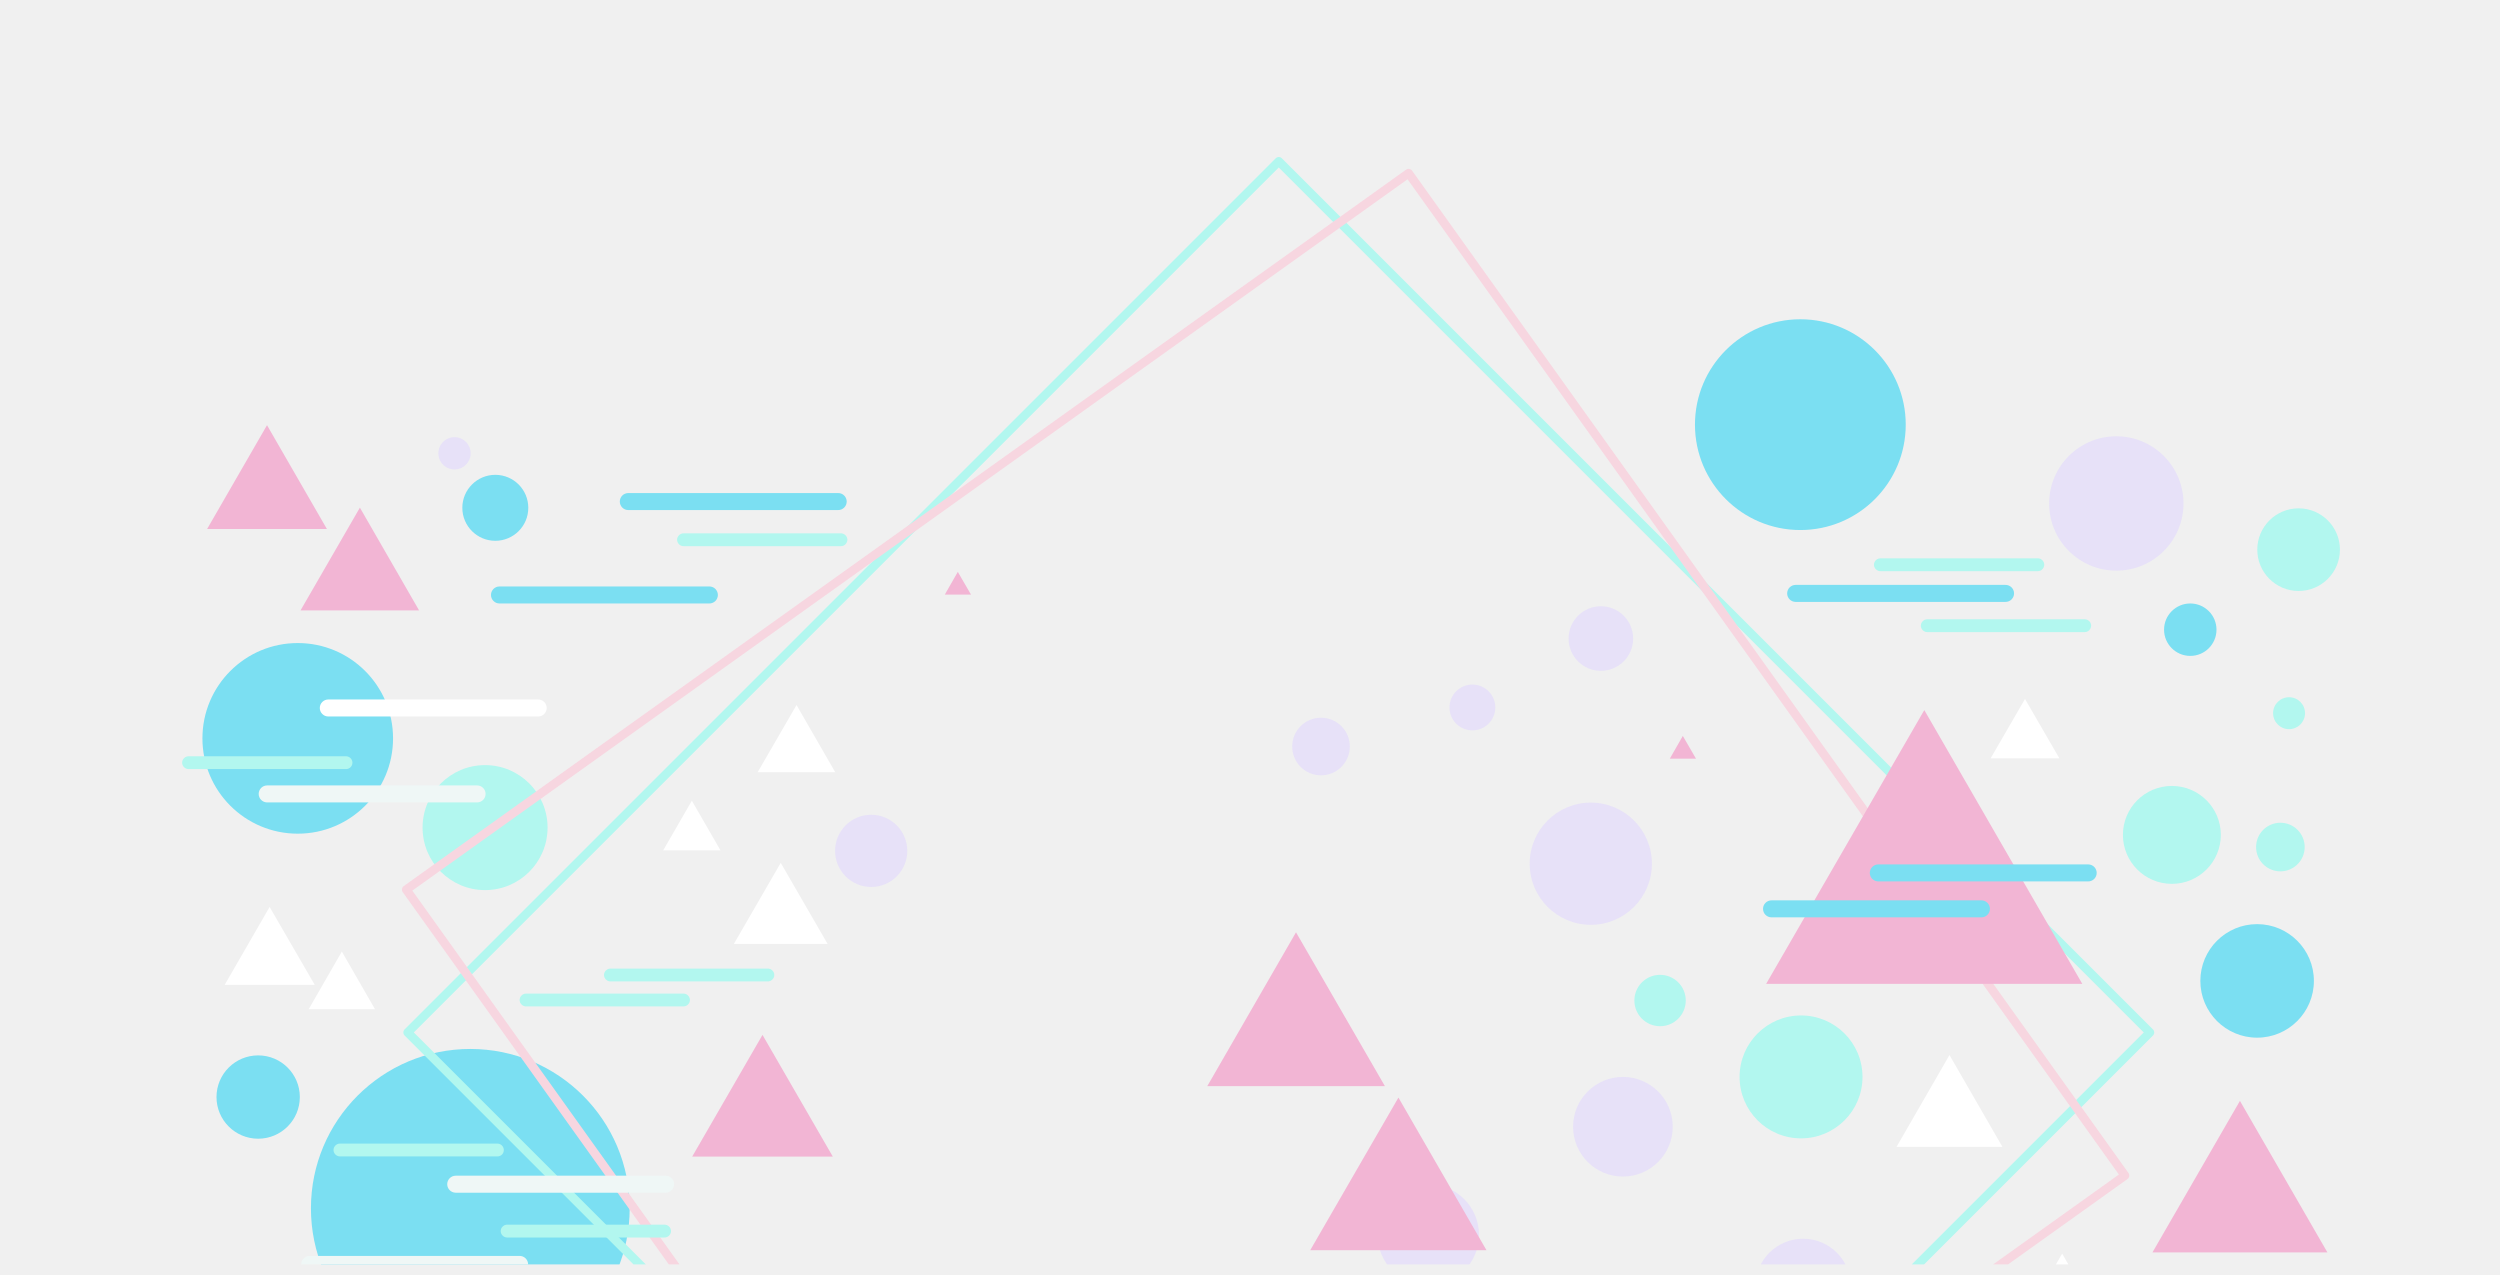
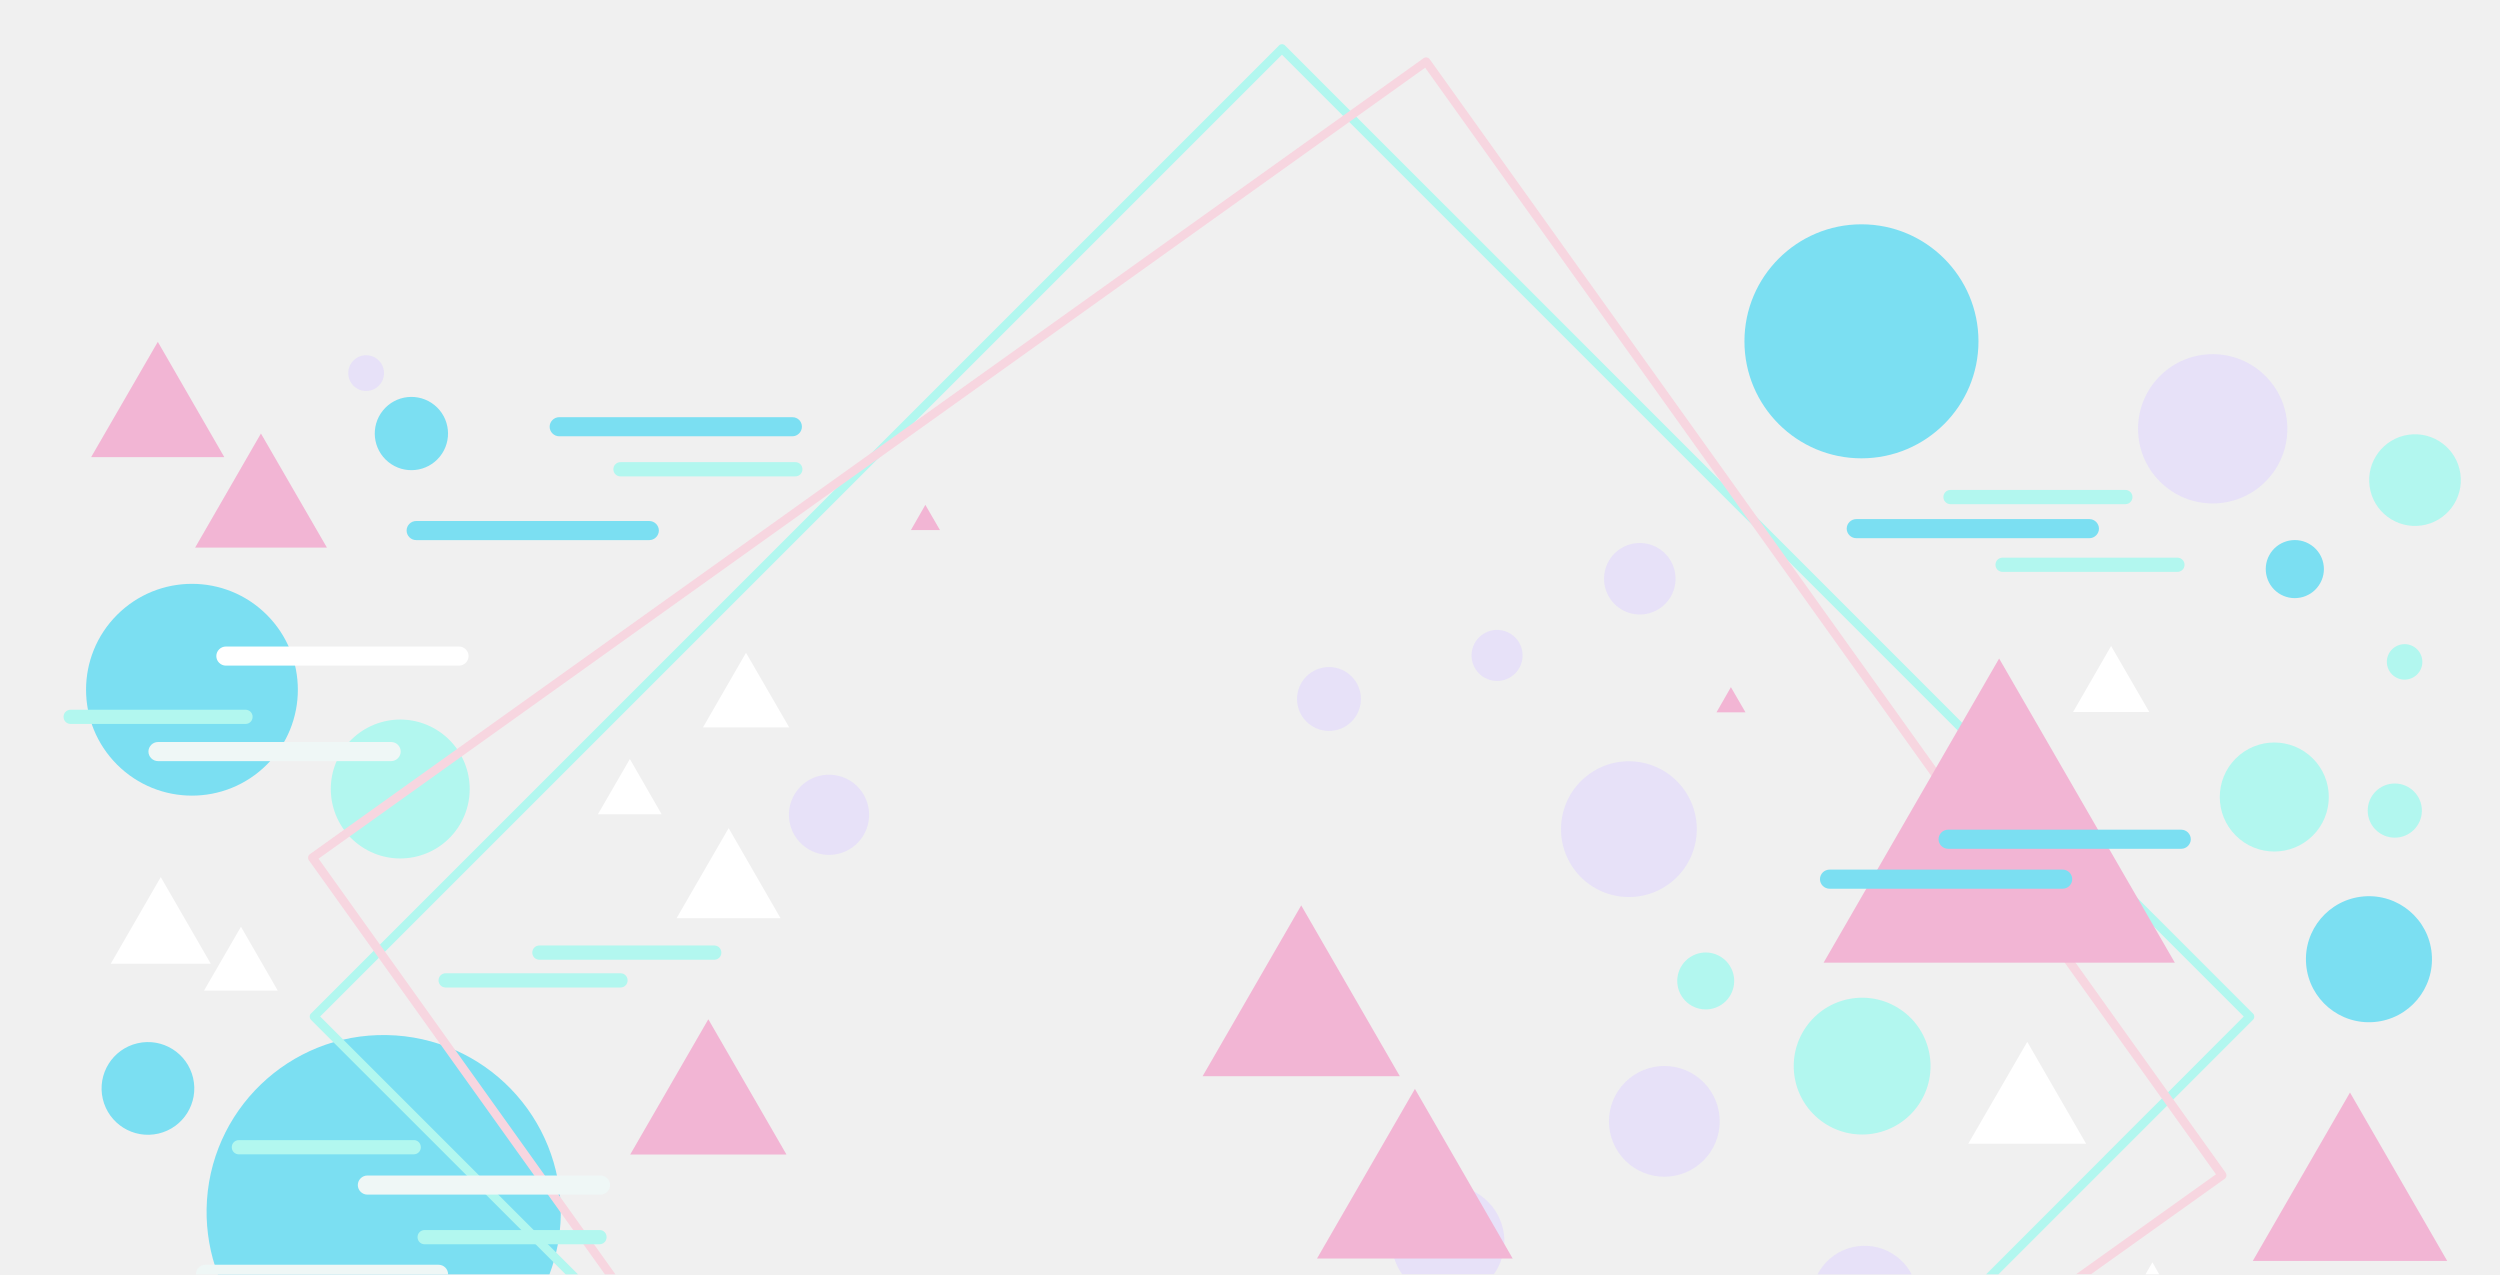
- <svg xmlns="http://www.w3.org/2000/svg" xmlns:xlink="http://www.w3.org/1999/xlink" version="1.1" id="Layer_1" x="0px" y="0px" viewBox="0 0 1440 734" style="enable-background:new 0 0 1440 734;" xml:space="preserve">
+ <svg xmlns="http://www.w3.org/2000/svg" version="1.1" id="Layer_1" x="0px" y="0px" viewBox="0 0 1440 734" style="enable-background:new 0 0 1440 734;" xml:space="preserve">
  <style type="text/css">
	.st0{fill:#EFF7F6;}
	.st1{fill:#231F20;}
	.st2{fill:#7BDFF2;}
	.st3{fill:#B2F7EF;}
	.st4{fill:#F7D6E0;}
	.st5{fill:#F2B5D4;}
	.st6{fill:#2C2C2C;}
	.st7{fill:#E7E1F8;}
	.st8{fill:#606060;}
	.st9{fill:#FFFFFF;}
	.st10{fill-rule:evenodd;clip-rule:evenodd;fill:#231F20;}
- 	.st11{clip-path:url(#SVGID_2_);}
- 	.st12{fill:none;stroke:#B2F7EF;stroke-width:5;stroke-linecap:round;stroke-linejoin:round;stroke-miterlimit:10;}
- 	.st13{fill:none;stroke:#F7D6E0;stroke-width:5;stroke-linecap:round;stroke-linejoin:round;stroke-miterlimit:10;}
+ 	.st11{display:none;}
+ 	.st12{display:inline;fill:#FFFFFF;}
+ 	.st13{clip-path:url(#SVGID_2_);}
+ 	.st14{fill:none;stroke:#B2F7EF;stroke-width:5;stroke-linecap:round;stroke-linejoin:round;stroke-miterlimit:10;}
+ 	.st15{fill:none;stroke:#F7D6E0;stroke-width:5;stroke-linecap:round;stroke-linejoin:round;stroke-miterlimit:10;}
</style>
-   <g>
-     <defs>
-       <rect id="SVGID_1_" x="72" y="67.7" width="1296" height="660.6" />
-     </defs>
-     <clipPath id="SVGID_2_">
-       <use xlink:href="#SVGID_1_" style="overflow:visible;" />
-     </clipPath>
-     <g class="st11">
-       <g>
-         <circle id="Ellipse_6_13_" class="st3" cx="1324" cy="316.6" r="23.8" />
-       </g>
-       <g>
-         <circle id="Ellipse_6_12_" class="st3" cx="1251" cy="480.9" r="28.2" />
-       </g>
-       <g>
-         <circle id="Ellipse_6_11_" class="st3" cx="1313.5" cy="487.9" r="14" />
-       </g>
-       <g>
-         <circle id="Ellipse_6_14_" class="st3" cx="1318.5" cy="410.8" r="9.2" />
-       </g>
-       <g>
-         <circle id="Ellipse_6_10_" class="st3" cx="1037.4" cy="620.3" r="35.4" />
-       </g>
-       <g>
-         <circle id="Ellipse_6_8_" class="st3" cx="279.4" cy="476.7" r="36" />
-       </g>
-       <g>
-         <circle id="Ellipse_6_6_" class="st3" cx="956.2" cy="576.3" r="14.8" />
-       </g>
-       <g>
-         <circle id="Ellipse_8_17_" class="st7" cx="1219" cy="290" r="38.7" />
-       </g>
-       <g>
-         <circle id="Ellipse_8_16_" class="st7" cx="261.8" cy="261.1" r="9.3" />
-       </g>
-       <g>
-         <circle id="Ellipse_8_15_" class="st7" cx="922.1" cy="367.8" r="18.6" />
-       </g>
-       <g>
-         <circle id="Ellipse_8_14_" class="st7" cx="848.1" cy="407.5" r="13.2" />
-       </g>
-       <g>
-         <circle id="Ellipse_8_13_" class="st7" cx="760.9" cy="430" r="16.6" />
-       </g>
-       <g>
-         <circle id="Ellipse_8_12_" class="st7" cx="501.8" cy="490.1" r="20.8" />
-       </g>
-       <g>
-         <circle id="Ellipse_8_8_" class="st7" cx="822.7" cy="711.3" r="29.2" />
-       </g>
-       <g>
-         <circle id="Ellipse_8_7_" class="st7" cx="916.3" cy="497.5" r="35.2" />
-       </g>
-       <g>
-         <circle id="Ellipse_8_6_" class="st7" cx="934.8" cy="649" r="28.7" />
-       </g>
-       <g>
-         <circle id="Ellipse_8_5_" class="st7" cx="1038.6" cy="741" r="27.5" />
-       </g>
-       <g>
-         <circle id="Ellipse_5_20_" class="st2" cx="270.9" cy="696" r="91.8" />
-       </g>
-       <g>
-         <circle id="Ellipse_5_19_" class="st2" cx="148.7" cy="631.9" r="24" />
-       </g>
-       <g>
-         <circle id="Ellipse_5_18_" class="st2" cx="171.5" cy="425.3" r="54.9" />
-       </g>
-       <g>
-         <circle id="Ellipse_5_9_" class="st2" cx="285.3" cy="292.5" r="19" />
-       </g>
-       <g>
-         <polygon class="st9" points="1187.8,722.1 1171.3,750.7 1204.3,750.7    " />
-       </g>
-       <g>
-         <polygon class="st9" points="1166.4,402.6 1146.6,436.8 1186.2,436.8    " />
-       </g>
-       <g>
-         <polygon class="st9" points="458.8,406.1 436.4,444.8 481.1,444.8    " />
-       </g>
-       <g>
-         <polygon class="st9" points="398.5,461.2 382,489.8 415,489.8    " />
-       </g>
-       <g>
-         <polygon class="st9" points="196.9,548.1 177.8,581.3 216,581.3    " />
-       </g>
-       <g>
-         <polygon class="st9" points="155.3,522.4 129.4,567.3 181.3,567.3    " />
-       </g>
-       <g>
-         <polygon class="st9" points="449.7,497 422.7,543.7 476.7,543.7    " />
-       </g>
-       <g>
-         <polygon class="st5" points="969.3,423.9 961.8,437 976.9,437    " />
-       </g>
-       <g>
-         <polygon class="st5" points="551.7,329.4 544.2,342.5 559.3,342.5    " />
-       </g>
-       <g>
-         <polygon class="st5" points="805.5,632.2 754.7,720.1 856.2,720.1    " />
-       </g>
-       <g>
-         <polygon class="st5" points="746.5,537 695.4,625.6 797.7,625.6    " />
-       </g>
-       <g>
-         <polygon class="st5" points="1290.2,634.1 1239.8,721.4 1340.6,721.4    " />
-       </g>
-       <g>
-         <polygon class="st5" points="439.2,596.1 398.7,666.2 479.7,666.2    " />
-       </g>
-       <g>
-         <polygon class="st5" points="207.3,292.4 173.1,351.6 241.4,351.6    " />
-       </g>
-       <g>
-         <polygon class="st5" points="153.8,244.9 119.3,304.7 188.3,304.7    " />
-       </g>
-       <g>
-         <path class="st3" d="M393.7,579.7H303c-2,0-3.7-1.7-3.7-3.7l0,0c0-2,1.7-3.7,3.7-3.7h90.7c2,0,3.7,1.7,3.7,3.7l0,0     C397.4,578,395.7,579.7,393.7,579.7z" />
-       </g>
-       <g>
-         <path class="st3" d="M442.3,565.3h-90.7c-2,0-3.7-1.7-3.7-3.7l0,0c0-2,1.7-3.7,3.7-3.7h90.7c2,0,3.7,1.7,3.7,3.7l0,0     C446,563.6,444.3,565.3,442.3,565.3z" />
-       </g>
-       <g>
-         <path class="st3" d="M199.3,443h-90.7c-2,0-3.7-1.7-3.7-3.7v0c0-2,1.7-3.7,3.7-3.7h90.7c2,0,3.7,1.7,3.7,3.7v0     C203,441.4,201.3,443,199.3,443z" />
-       </g>
-       <g>
-         <path class="st3" d="M484.4,314.6h-90.7c-2,0-3.7-1.7-3.7-3.7l0,0c0-2,1.7-3.7,3.7-3.7h90.7c2,0,3.7,1.7,3.7,3.7l0,0     C488,313,486.4,314.6,484.4,314.6z" />
-       </g>
-       <g>
-         <path class="st3" d="M1173.8,329h-90.7c-2,0-3.7-1.7-3.7-3.7l0,0c0-2,1.7-3.7,3.7-3.7h90.7c2,0,3.7,1.7,3.7,3.7l0,0     C1177.4,327.4,1175.8,329,1173.8,329z" />
-       </g>
-       <g>
-         <path class="st3" d="M1200.8,364.1h-90.7c-2,0-3.7-1.7-3.7-3.7l0,0c0-2,1.7-3.7,3.7-3.7h90.7c2,0,3.7,1.7,3.7,3.7l0,0     C1204.4,362.5,1202.8,364.1,1200.8,364.1z" />
-       </g>
-       <g>
-         <path class="st9" d="M310,412.7H189.1c-2.7,0-4.9-2.2-4.9-4.9l0,0c0-2.7,2.2-4.9,4.9-4.9H310c2.7,0,4.9,2.2,4.9,4.9l0,0     C314.9,410.5,312.7,412.7,310,412.7z" />
-       </g>
-       <g>
-         <path class="st0" d="M274.8,462.2H153.9c-2.7,0-4.9-2.2-4.9-4.9l0,0c0-2.7,2.2-4.9,4.9-4.9h120.9c2.7,0,4.9,2.2,4.9,4.9l0,0     C279.7,460,277.5,462.2,274.8,462.2z" />
-       </g>
-       <g>
-         <path class="st2" d="M1155.2,346.7h-120.9c-2.7,0-4.9-2.2-4.9-4.9l0,0c0-2.7,2.2-4.9,4.9-4.9h120.9c2.7,0,4.9,2.2,4.9,4.9l0,0     C1160.1,344.5,1157.9,346.7,1155.2,346.7z" />
-       </g>
-       <g>
-         <path class="st2" d="M482.8,293.8H361.9c-2.7,0-4.9-2.2-4.9-4.9l0,0c0-2.7,2.2-4.9,4.9-4.9h120.9c2.7,0,4.9,2.2,4.9,4.9l0,0     C487.7,291.6,485.5,293.8,482.8,293.8z" />
-       </g>
-       <g>
-         <path class="st2" d="M408.6,347.6H287.7c-2.7,0-4.9-2.2-4.9-4.9v0c0-2.7,2.2-4.9,4.9-4.9h120.9c2.7,0,4.9,2.2,4.9,4.9v0     C413.5,345.4,411.3,347.6,408.6,347.6z" />
-       </g>
-       <g>
-         <circle id="Ellipse_5_6_" class="st2" cx="1037" cy="244.6" r="60.7" />
-       </g>
-       <g>
-         <circle id="Ellipse_5_5_" class="st2" cx="1261.6" cy="362.7" r="15.1" />
-       </g>
-       <g>
-         <circle id="Ellipse_5_2_" class="st2" cx="1300.1" cy="565" r="32.7" />
-       </g>
-       <rect x="381.8" y="239.9" transform="matrix(0.7071 0.7071 -0.7071 0.7071 636.2412 -346.6721)" class="st12" width="709.6" height="709.6" />
-       <g>
-         <polygon class="st9" points="1122.9,607.7 1092.4,660.6 1153.4,660.6    " />
-       </g>
-       <rect x="374.2" y="239.9" transform="matrix(0.5815 0.8136 -0.8136 0.5815 788.9218 -344.1759)" class="st13" width="709.6" height="709.6" />
-       <g>
-         <path class="st3" d="M286.5,666.1h-90.7c-2,0-3.7-1.7-3.7-3.7l0,0c0-2,1.7-3.7,3.7-3.7h90.7c2,0,3.7,1.7,3.7,3.7l0,0     C290.2,664.5,288.6,666.1,286.5,666.1z" />
-       </g>
-       <g>
-         <path class="st3" d="M382.8,712.8h-90.7c-2,0-3.7-1.7-3.7-3.7l0,0c0-2,1.7-3.7,3.7-3.7h90.7c2,0,3.7,1.7,3.7,3.7l0,0     C386.5,711.1,384.9,712.8,382.8,712.8z" />
-       </g>
-       <g>
-         <path class="st0" d="M383.3,687H262.5c-2.7,0-4.9-2.2-4.9-4.9l0,0c0-2.7,2.2-4.9,4.9-4.9h120.9c2.7,0,4.9,2.2,4.9,4.9l0,0     C388.3,684.8,386.1,687,383.3,687z" />
-       </g>
-       <g>
-         <path class="st0" d="M299.3,733.2H178.4c-2.7,0-4.9-2.2-4.9-4.9l0,0c0-2.7,2.2-4.9,4.9-4.9h120.9c2.7,0,4.9,2.2,4.9,4.9l0,0     C304.3,731,302,733.2,299.3,733.2z" />
-       </g>
-       <g>
-         <polygon class="st5" points="1108.4,409 1017.3,566.7 1199.4,566.7    " />
-       </g>
-       <g>
-         <path class="st2" d="M1141.3,528.4h-120.9c-2.7,0-4.9-2.2-4.9-4.9l0,0c0-2.7,2.2-4.9,4.9-4.9h120.9c2.7,0,4.9,2.2,4.9,4.9l0,0     C1146.2,526.2,1144,528.4,1141.3,528.4z" />
-       </g>
-       <g>
-         <path class="st2" d="M1202.8,507.7h-120.9c-2.7,0-4.9-2.2-4.9-4.9l0,0c0-2.7,2.2-4.9,4.9-4.9h120.9c2.7,0,4.9,2.2,4.9,4.9l0,0     C1207.7,505.5,1205.5,507.7,1202.8,507.7z" />
-       </g>
-     </g>
-   </g>
+   <ellipse transform="matrix(0.9902 -0.1394 0.1394 0.9902 -24.9676 196.6705)" class="st3" cx="1391.1" cy="276.5" rx="26.4" ry="26.4" />
+   <ellipse transform="matrix(0.7071 -0.7071 0.7071 0.7071 59.0613 1060.752)" class="st3" cx="1310" cy="459.1" rx="31.4" ry="31.4" />
+   <circle class="st3" cx="1379.4" cy="466.9" r="15.6" />
+   <path class="st3" d="M1382,371.5c-5.4,1.7-8.4,7.4-6.7,12.8c1.7,5.4,7.4,8.4,12.8,6.7c5.4-1.7,8.4-7.4,6.7-12.8  C1393.1,372.8,1387.4,369.8,1382,371.5z" />
+   <ellipse transform="matrix(0.5639 -0.8258 0.8258 0.5639 -39.3723 1153.544)" class="st3" cx="1072.6" cy="614.1" rx="39.4" ry="39.4" />
+   <ellipse transform="matrix(0.5169 -0.8561 0.8561 0.5169 -277.6996 416.8695)" class="st3" cx="230.5" cy="454.5" rx="40" ry="40" />
+   <ellipse transform="matrix(0.8437 -0.5368 0.5368 0.8437 -149.7825 615.6631)" class="st3" cx="982.5" cy="565.1" rx="16.4" ry="16.4" />
+   <ellipse transform="matrix(0.7071 -0.7071 0.7071 0.7071 198.666 973.5389)" class="st7" cx="1274.5" cy="247" rx="43" ry="43" />
+   <ellipse transform="matrix(0.7419 -0.6705 0.6705 0.7419 -89.6567 196.8844)" class="st7" cx="210.9" cy="214.9" rx="10.3" ry="10.3" />
+   <ellipse transform="matrix(0.1301 -0.9915 0.9915 0.1301 491.0653 1226.559)" class="st7" cx="944.6" cy="333.4" rx="20.6" ry="20.6" />
+   <ellipse transform="matrix(0.8828 -0.4698 0.4698 0.8828 -76.2777 449.3801)" class="st7" cx="862.3" cy="377.5" rx="14.7" ry="14.7" />
+   <ellipse transform="matrix(0.9825 -0.1862 0.1862 0.9825 -61.5796 149.6033)" class="st7" cx="765.5" cy="402.6" rx="18.4" ry="18.4" />
+   <ellipse transform="matrix(0.4355 -0.9002 0.9002 0.4355 -152.8986 694.7831)" class="st7" cx="477.5" cy="469.3" rx="23.1" ry="23.1" />
+   <path class="st7" d="M843.5,684c-17.2-5.2-35.3,4.5-40.5,21.6c-3,10-1,20.4,4.6,28.3h52.9c2-2.8,3.6-5.9,4.6-9.4  C870.4,707.4,860.7,689.3,843.5,684z" />
+   <ellipse transform="matrix(0.8136 -0.5815 0.5815 0.8136 -102.7966 634.5792)" class="st7" cx="938.2" cy="477.6" rx="39.1" ry="39.1" />
+   <ellipse transform="matrix(0.7071 -0.7071 0.7071 0.7071 -175.9531 867.0797)" class="st7" cx="958.7" cy="645.9" rx="31.9" ry="31.9" />
+   <path class="st7" d="M1092.5,723.8c-13.4-10.2-32.6-7.6-42.8,5.8c-1.1,1.4-2,2.9-2.8,4.4h54.2  C1099.1,730.1,1096.2,726.6,1092.5,723.8z" />
+   <path class="st2" d="M222.8,596.2C166.5,595.1,120,640,119,696.3c-0.2,13.3,2.1,26,6.5,37.7h191c4-10.6,6.3-22.1,6.5-34  C323.9,643.6,279.1,597.2,222.8,596.2z" />
+   <ellipse transform="matrix(0.9742 -0.2259 0.2259 0.9742 -139.4058 35.4557)" class="st2" cx="85.2" cy="626.9" rx="26.7" ry="26.7" />
+   <ellipse transform="matrix(0.7071 -0.7071 0.7071 0.7071 -248.57 194.5632)" class="st2" cx="110.6" cy="397.3" rx="61" ry="61" />
+   <ellipse transform="matrix(0.6285 -0.7778 0.7778 0.6285 -106.205 277.121)" class="st2" cx="237" cy="249.7" rx="21.1" ry="21.1" />
+   <polygon class="st9" points="1235.8,734 1243.7,734 1239.8,727.1 " />
+   <polygon class="st9" points="1194.1,410.1 1238,410.1 1216,372.1 " />
+   <polygon class="st9" points="404.9,419 454.6,419 429.7,376 " />
+   <polygon class="st9" points="344.4,469 381.1,469 362.8,437.2 " />
+   <polygon class="st9" points="117.5,570.6 160,570.6 138.8,533.8 " />
+   <polygon class="st9" points="63.8,555.1 121.4,555.1 92.6,505.2 " />
+   <polygon class="st9" points="389.7,528.9 449.6,528.9 419.7,477 " />
+   <polygon class="st5" points="988.7,410.3 1005.4,410.3 997,395.8 " />
+   <polygon class="st5" points="524.7,305.3 541.4,305.3 533,290.8 " />
+   <polygon class="st5" points="758.6,724.9 871.3,724.9 815,627.2 " />
+   <polygon class="st5" points="692.7,619.9 806.3,619.9 749.5,521.5 " />
+   <polygon class="st5" points="1297.6,726.3 1409.6,726.3 1353.6,629.3 " />
+   <polygon class="st5" points="363,665 453,665 408,587.1 " />
+   <polygon class="st5" points="112.4,315.4 188.3,315.4 150.3,249.7 " />
+   <polygon class="st5" points="52.5,263.3 129.2,263.3 90.9,196.9 " />
+   <path class="st3" d="M357.4,560.6H256.7c-2.3,0-4.1,1.8-4.1,4.1s1.8,4.1,4.1,4.1h100.7c2.3,0,4.1-1.8,4.1-4.1  S359.7,560.6,357.4,560.6z" />
+   <path class="st3" d="M411.4,544.6H310.7c-2.3,0-4.1,1.8-4.1,4.1s1.8,4.1,4.1,4.1h100.7c2.3,0,4.1-1.8,4.1-4.1  S413.7,544.6,411.4,544.6z" />
+   <path class="st3" d="M141.4,408.8H40.7c-2.3,0-4.1,1.8-4.1,4.1s1.8,4.1,4.1,4.1h100.7c2.3,0,4.1-1.8,4.1-4.1  S143.7,408.8,141.4,408.8z" />
+   <path class="st3" d="M458.2,266.2H357.4c-2.3,0-4.1,1.8-4.1,4.1s1.8,4.1,4.1,4.1h100.7c2.3,0,4.1-1.8,4.1-4.1  S460.4,266.2,458.2,266.2z" />
+   <path class="st3" d="M1224.2,282.2h-100.7c-2.3,0-4.1,1.8-4.1,4.1s1.8,4.1,4.1,4.1h100.7c2.3,0,4.1-1.8,4.1-4.1  S1226.4,282.2,1224.2,282.2z" />
+   <path class="st3" d="M1254.2,321.2h-100.7c-2.3,0-4.1,1.8-4.1,4.1s1.8,4.1,4.1,4.1h100.7c2.3,0,4.1-1.8,4.1-4.1  S1256.4,321.2,1254.2,321.2z" />
+   <path class="st9" d="M264.4,372.4H130.1c-3,0-5.5,2.5-5.5,5.5s2.5,5.5,5.5,5.5h134.3c3,0,5.5-2.5,5.5-5.5S267.4,372.4,264.4,372.4z" />
+   <path class="st0" d="M225.3,427.4H91c-3,0-5.5,2.5-5.5,5.5s2.5,5.5,5.5,5.5h134.3c3,0,5.5-2.5,5.5-5.5S228.4,427.4,225.3,427.4z" />
+   <path class="st2" d="M1203.5,299h-134.3c-3,0-5.5,2.5-5.5,5.5c0,3,2.5,5.5,5.5,5.5h134.3c3,0,5.5-2.5,5.5-5.5  C1209,301.5,1206.5,299,1203.5,299z" />
+   <path class="st2" d="M456.4,240.3H322.1c-3,0-5.5,2.5-5.5,5.5c0,3,2.5,5.5,5.5,5.5h134.3c3,0,5.5-2.5,5.5-5.5  C461.9,242.7,459.5,240.3,456.4,240.3z" />
+   <path class="st2" d="M374,300.1H239.7c-3,0-5.5,2.5-5.5,5.5s2.5,5.5,5.5,5.5H374c3,0,5.5-2.5,5.5-5.5S377,300.1,374,300.1z" />
+   <circle class="st2" cx="1072.2" cy="196.6" r="67.4" />
+   <path class="st2" d="M1329.8,313.1c-8.1-4.4-18.3-1.4-22.7,6.7c-4.4,8.1-1.4,18.3,6.7,22.7s18.3,1.4,22.7-6.7  C1341,327.6,1337.9,317.5,1329.8,313.1z" />
+   <ellipse transform="matrix(0.9963 -8.610453e-02 8.610453e-02 0.9963 -42.5081 119.5444)" class="st2" cx="1364.5" cy="552.5" rx="36.3" ry="36.3" />
+   <path class="st3" d="M1297.7,583.8L740.2,26.2c-1-1-2.6-1-3.5,0L179.1,583.8c-0.5,0.5-0.7,1.1-0.7,1.8s0.3,1.3,0.7,1.8L325.8,734  h7.1L184.4,585.5l554-554l554,554L1144,734h7.1l146.7-146.7C1298.7,586.3,1298.7,584.7,1297.7,583.8z" />
+   <polygon class="st9" points="1133.7,658.8 1201.6,658.8 1167.7,600.1 " />
+   <path class="st4" d="M1282.4,677.4c0.1-0.7,0-1.3-0.4-1.9L823.5,34.1c-0.8-1.1-2.4-1.4-3.5-0.6L178.5,492c-1.1,0.8-1.4,2.4-0.6,3.5  L348.4,734h6.1L183.5,494.6L820.9,39l455.5,637.4l-80.5,57.5h8.6l76.9-54.9C1281.9,678.7,1282.3,678.1,1282.4,677.4z" />
+   <path class="st3" d="M238.4,656.7H137.6c-2.3,0-4.1,1.8-4.1,4.1s1.8,4.1,4.1,4.1h100.7c2.3,0,4.1-1.8,4.1-4.1  S240.6,656.7,238.4,656.7z" />
+   <path class="st3" d="M345.4,708.5H244.6c-2.3,0-4.1,1.8-4.1,4.1s1.8,4.1,4.1,4.1h100.7c2.3,0,4.1-1.8,4.1-4.1  S347.7,708.5,345.4,708.5z" />
+   <path class="st0" d="M345.9,677.1H211.6c-3,0-5.5,2.5-5.5,5.5c0,3,2.5,5.5,5.5,5.5h134.3c3,0,5.5-2.5,5.5-5.5  C351.4,679.6,349,677.1,345.9,677.1z" />
+   <path class="st0" d="M252.6,728.5H118.3c-3,0-5.5,2.5-5.5,5.5c0,0,0,0,0,0.1h145.3c0,0,0,0,0-0.1  C258.1,730.9,255.6,728.5,252.6,728.5z" />
+   <polygon class="st5" points="1050.4,554.5 1252.7,554.5 1151.5,379.3 " />
+   <path class="st2" d="M1188.1,500.9h-134.3c-3,0-5.5,2.5-5.5,5.5c0,3,2.5,5.5,5.5,5.5h134.3c3,0,5.5-2.5,5.5-5.5  C1193.6,503.4,1191.1,500.9,1188.1,500.9z" />
+   <path class="st2" d="M1256.4,477.9h-134.3c-3,0-5.5,2.5-5.5,5.5c0,3,2.5,5.5,5.5,5.5h134.3c3,0,5.5-2.5,5.5-5.5  C1261.9,480.4,1259.4,477.9,1256.4,477.9z" />
</svg>
